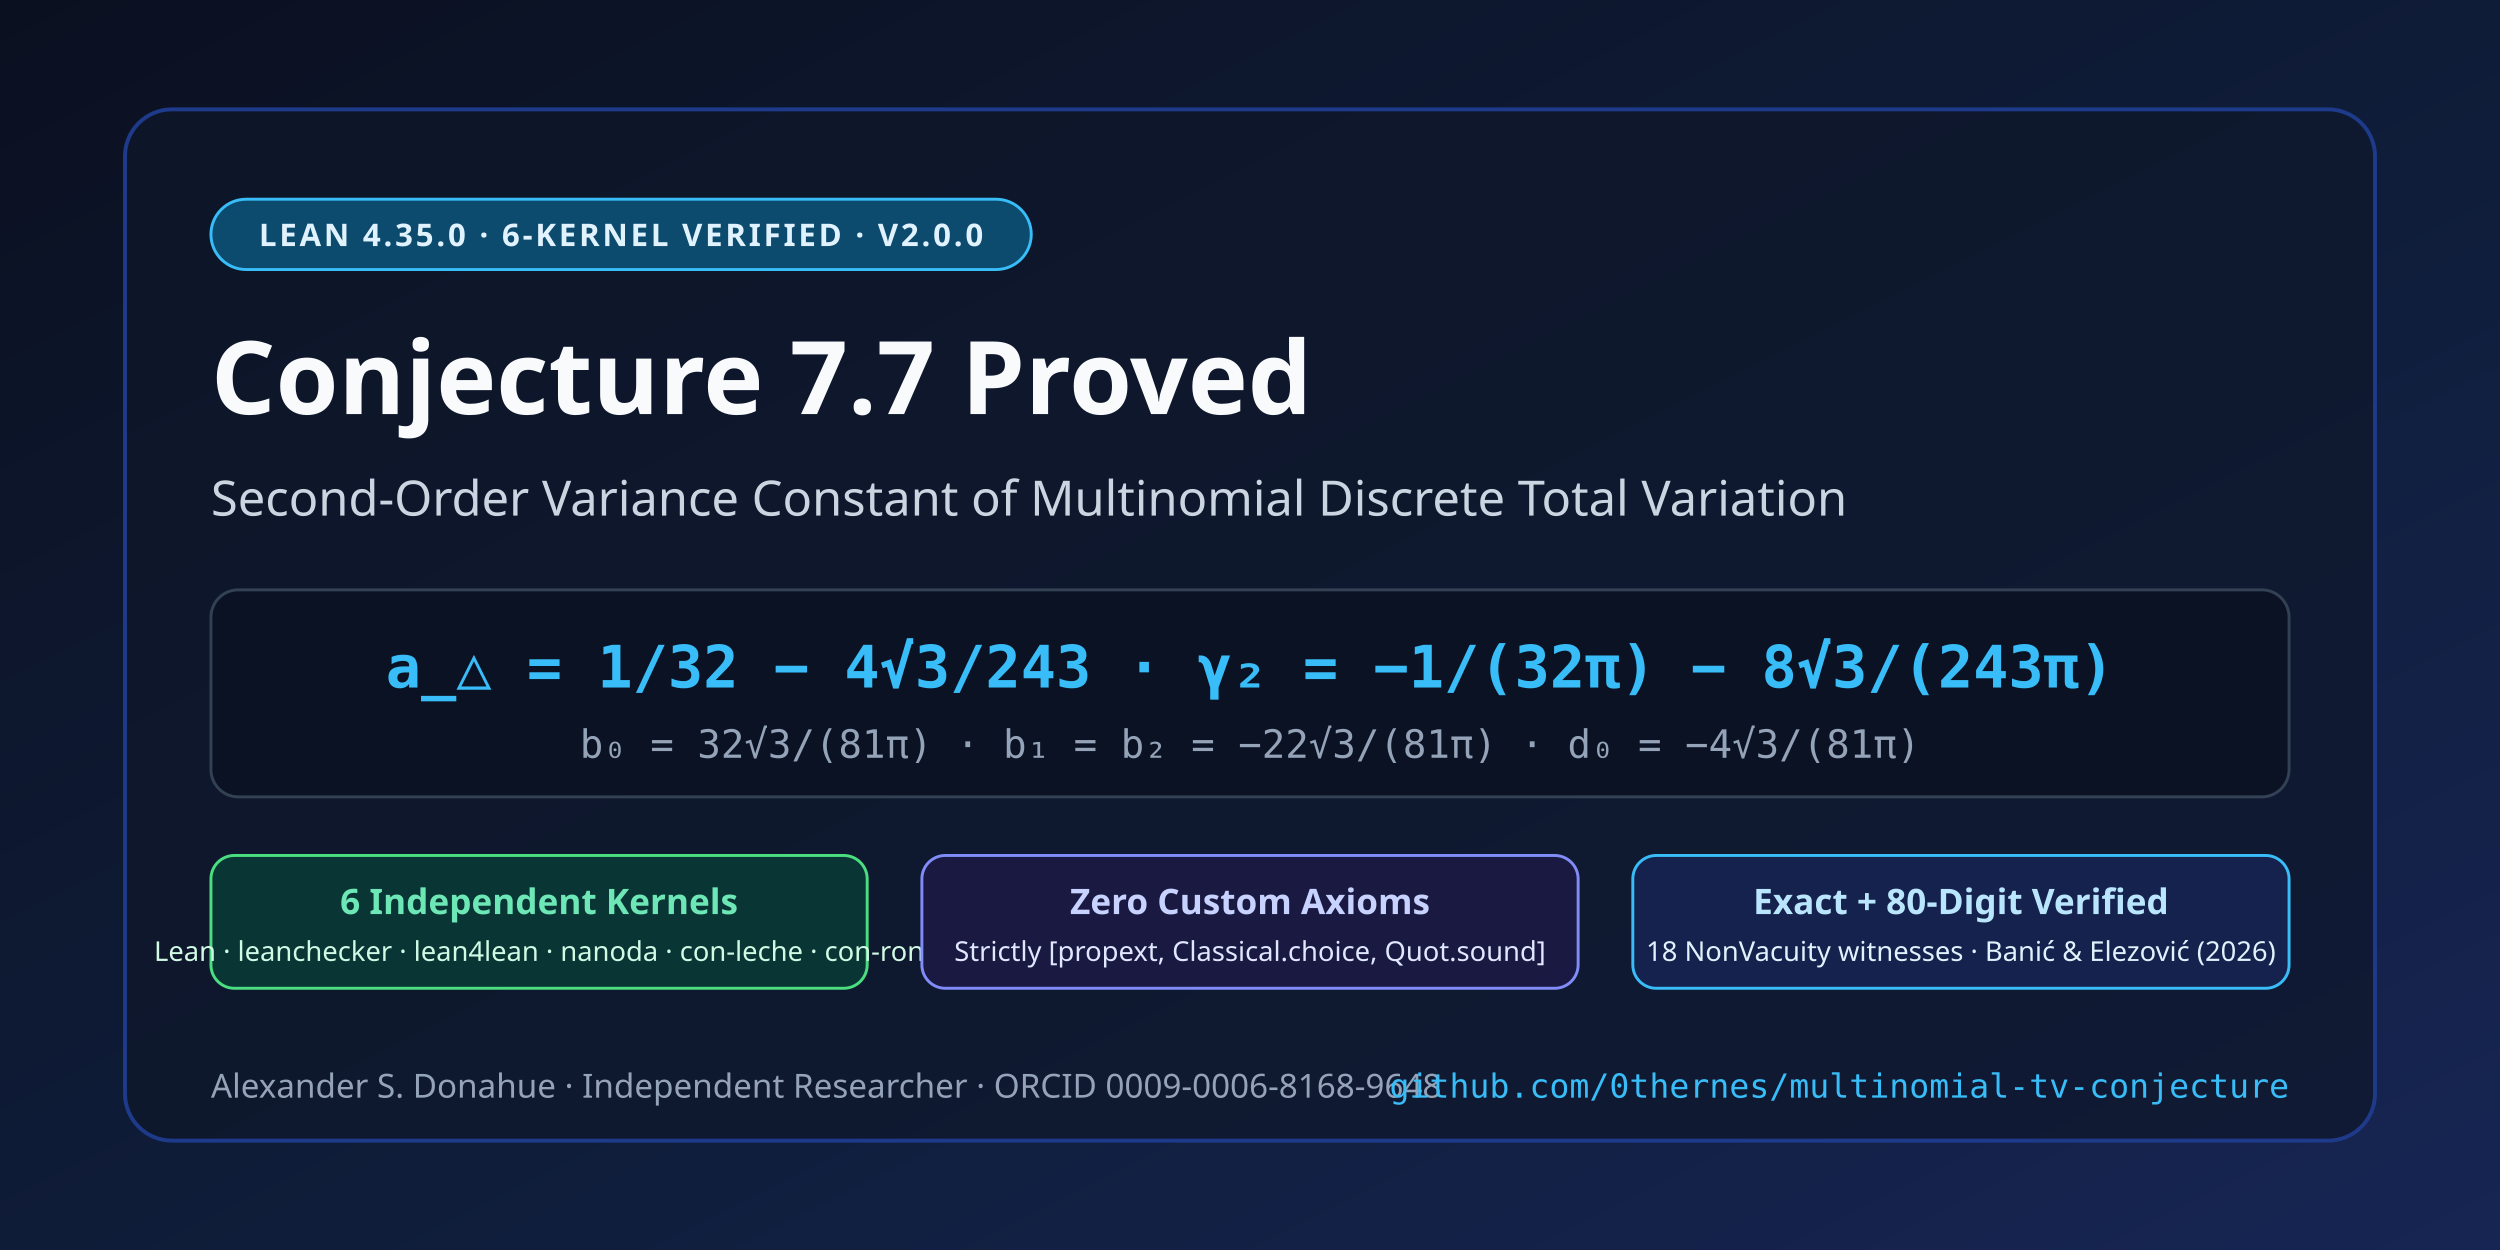
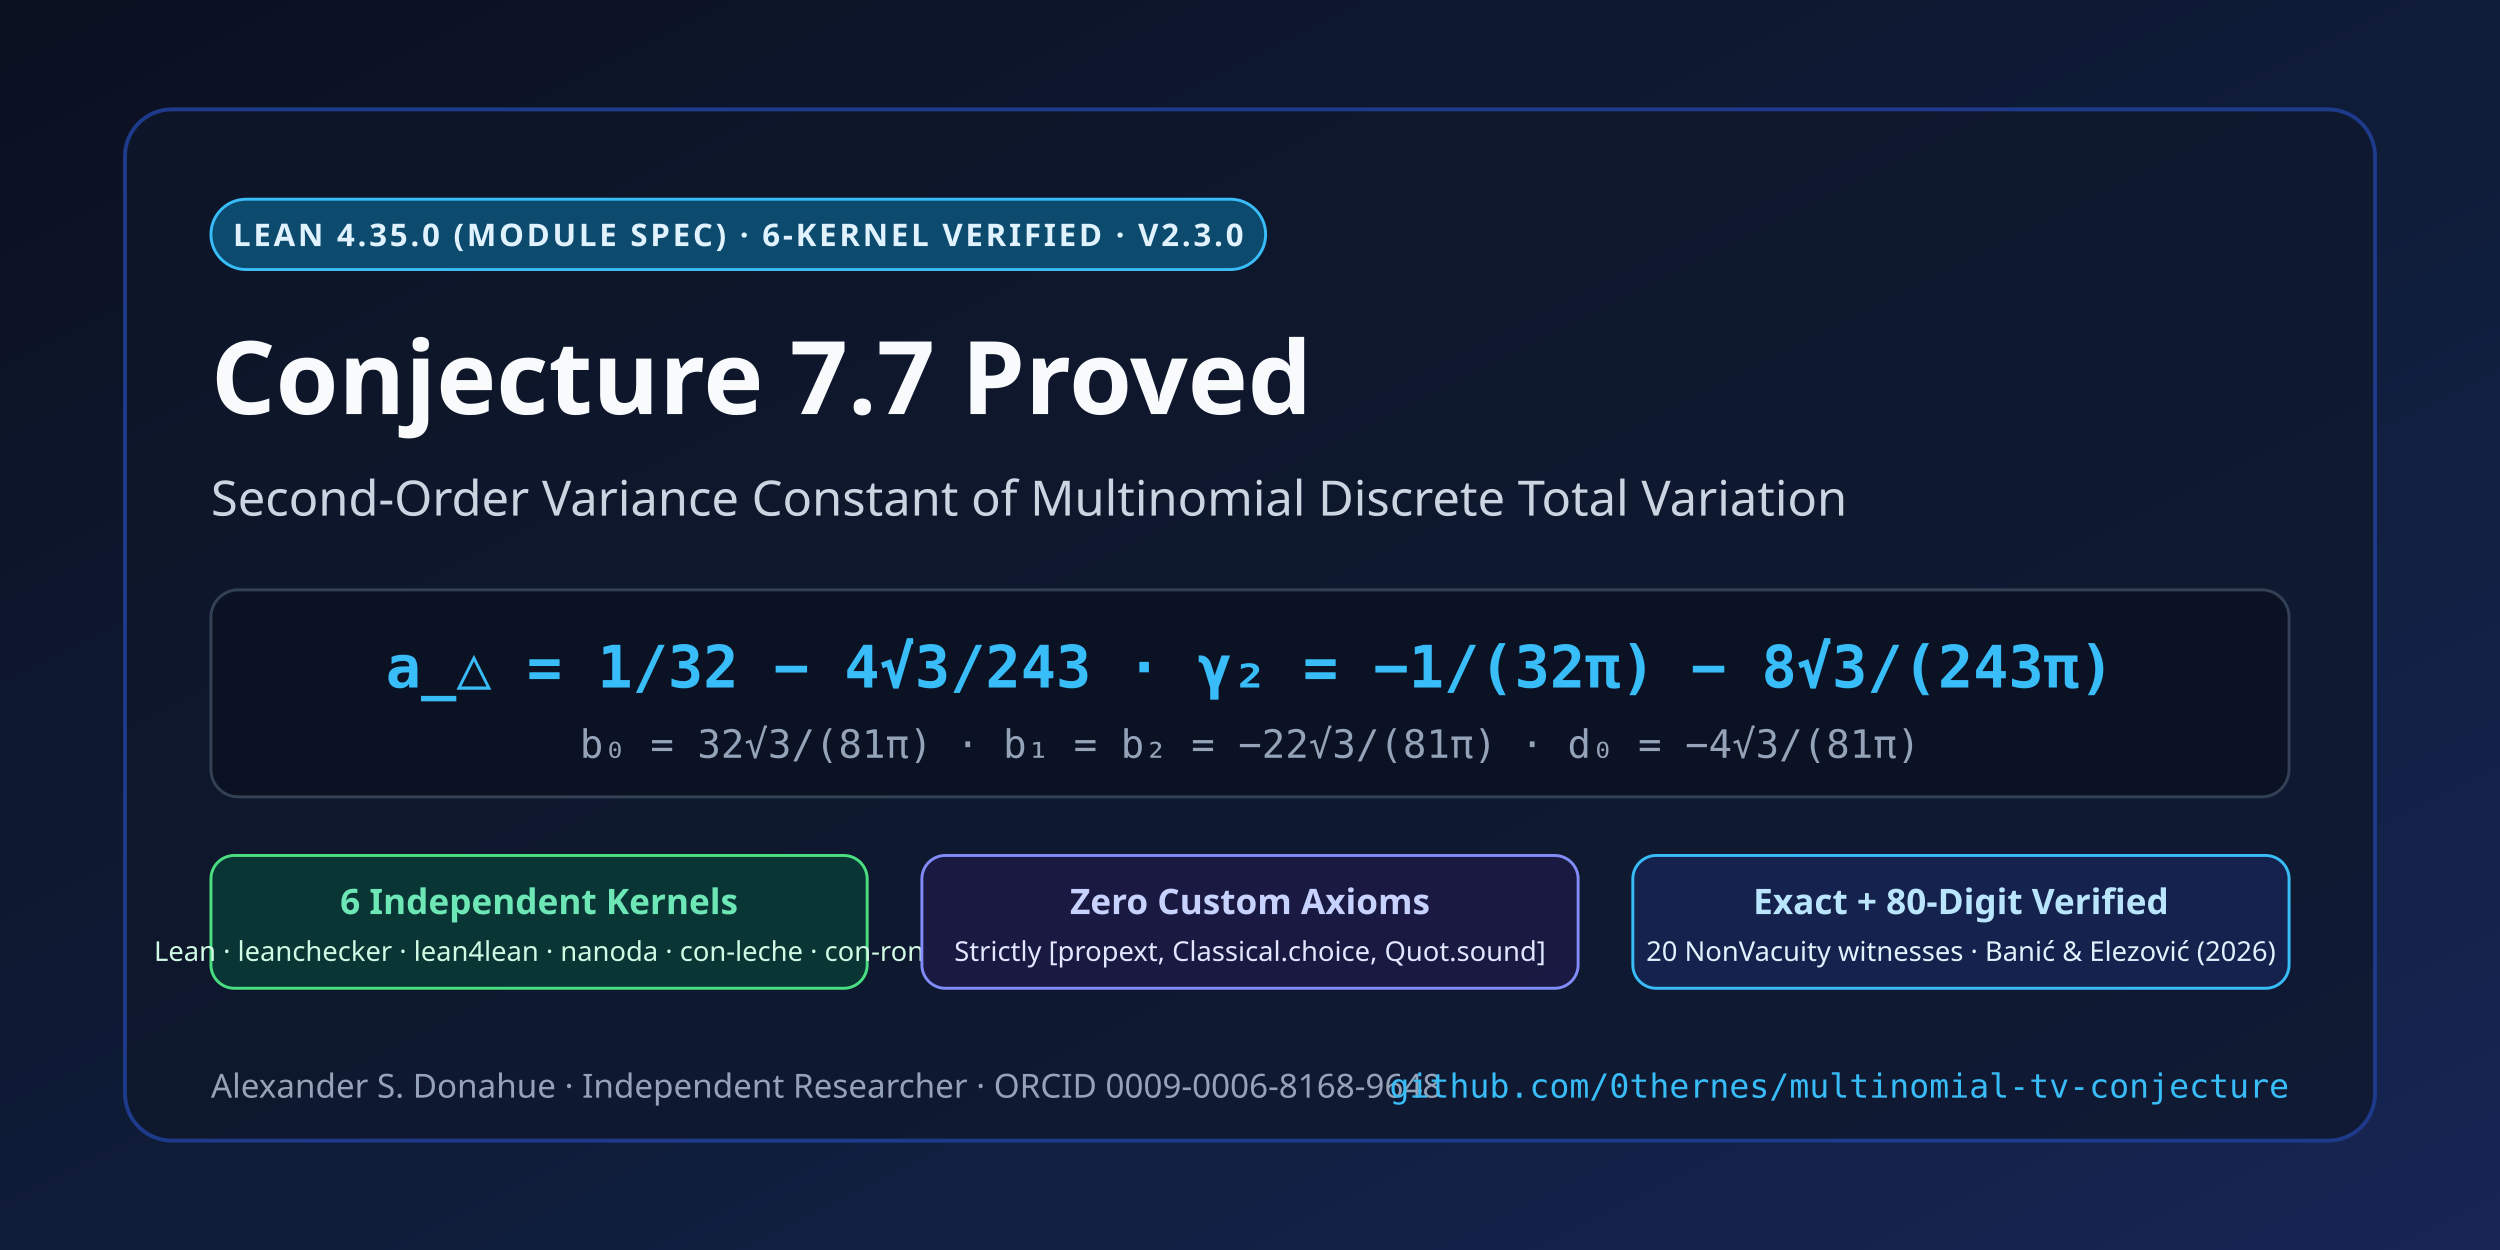
<svg xmlns="http://www.w3.org/2000/svg" width="1280" height="640" viewBox="0 0 1280 640" role="img" aria-label="Multinomial TV Conjecture — Lean 4.35.0 6-Kernel Verified Proof of Conjecture 7.7">
  <defs>
    <linearGradient id="bg" x1="0" y1="0" x2="1" y2="1">
      <stop offset="0%" stop-color="#0b1020" />
      <stop offset="55%" stop-color="#0f1d3a" />
      <stop offset="100%" stop-color="#172554" />
    </linearGradient>
    <linearGradient id="accent" x1="0" y1="0" x2="1" y2="0">
      <stop offset="0%" stop-color="#38bdf8" />
      <stop offset="100%" stop-color="#4ade80" />
    </linearGradient>
  </defs>
  <rect width="1280" height="640" fill="url(#bg)" />
  <rect x="64" y="56" width="1152" height="528" rx="24" fill="#0f172a" fill-opacity="0.72" stroke="#1e3a8a" stroke-width="2" />
-   <rect x="108" y="102" width="420" height="36" rx="18" fill="#0c4a6e" stroke="#38bdf8" stroke-width="1.5" />
-   <text x="318" y="126" fill="#e0f2fe" font-family="Segoe UI, system-ui, sans-serif" font-size="16" font-weight="700" text-anchor="middle" letter-spacing="1.4">LEAN 4.35.0 · 6-KERNEL VERIFIED · V2.0.0</text>
+   <rect x="108" y="102" width="540" height="36" rx="18" fill="#0c4a6e" stroke="#38bdf8" stroke-width="1.5" />
+   <text x="378" y="126" fill="#e0f2fe" font-family="Segoe UI, system-ui, sans-serif" font-size="16" font-weight="700" text-anchor="middle" letter-spacing="1.4">LEAN 4.35.0 (MODULE SPEC) · 6-KERNEL VERIFIED · V2.3.0</text>
  <text x="108" y="212" fill="#f8fafc" font-family="Segoe UI, system-ui, sans-serif" font-size="52" font-weight="800">Conjecture 7.7 Proved</text>
  <text x="108" y="264" fill="#cbd5e1" font-family="Segoe UI, system-ui, sans-serif" font-size="25" font-weight="500">Second-Order Variance Constant of Multinomial Discrete Total Variation</text>
  <rect x="108" y="302" width="1064" height="106" rx="14" fill="#0b1224" stroke="#334155" stroke-width="1.5" />
  <text x="640" y="352" fill="#38bdf8" font-family="Consolas, Menlo, monospace" font-size="30" font-weight="700" text-anchor="middle">a_△ = 1/32 − 4√3/243     ·     γ₂ = −1/(32π) − 8√3/(243π)</text>
  <text x="640" y="388" fill="#94a3b8" font-family="Consolas, Menlo, monospace" font-size="20" text-anchor="middle">b₀ = 32√3/(81π)   ·   b₁ = b₂ = −22√3/(81π)   ·   d₀ = −4√3/(81π)</text>
  <rect x="108" y="438" width="336" height="68" rx="12" fill="#064e3b" fill-opacity="0.55" stroke="#4ade80" stroke-width="1.5" />
  <text x="276" y="468" fill="#6ee7b7" font-family="Segoe UI, system-ui, sans-serif" font-size="18" font-weight="700" text-anchor="middle">6 Independent Kernels</text>
  <text x="276" y="492" fill="#d1fae5" font-family="Segoe UI, system-ui, sans-serif" font-size="14" text-anchor="middle">Lean · leanchecker · lean4lean · nanoda · con-leche · con-ron</text>
  <rect x="472" y="438" width="336" height="68" rx="12" fill="#1e1b4b" fill-opacity="0.7" stroke="#818cf8" stroke-width="1.5" />
  <text x="640" y="468" fill="#c7d2fe" font-family="Segoe UI, system-ui, sans-serif" font-size="18" font-weight="700" text-anchor="middle">Zero Custom Axioms</text>
  <text x="640" y="492" fill="#e0e7ff" font-family="Segoe UI, system-ui, sans-serif" font-size="14" text-anchor="middle">Strictly [propext, Classical.choice, Quot.sound]</text>
  <rect x="836" y="438" width="336" height="68" rx="12" fill="#172554" fill-opacity="0.8" stroke="#38bdf8" stroke-width="1.5" />
  <text x="1004" y="468" fill="#bae6fd" font-family="Segoe UI, system-ui, sans-serif" font-size="18" font-weight="700" text-anchor="middle">Exact + 80-Digit Verified</text>
-   <text x="1004" y="492" fill="#e0f2fe" font-family="Segoe UI, system-ui, sans-serif" font-size="14" text-anchor="middle">18 NonVacuity witnesses · Banić &amp; Elezović (2026)</text>
+   <text x="1004" y="492" fill="#e0f2fe" font-family="Segoe UI, system-ui, sans-serif" font-size="14" text-anchor="middle">20 NonVacuity witnesses · Banić &amp; Elezović (2026)</text>
  <line x1="108" y1="532" x2="1172" y2="532" stroke="url(#accent)" stroke-width="2" stroke-opacity="0.5" />
  <text x="108" y="562" fill="#94a3b8" font-family="Segoe UI, system-ui, sans-serif" font-size="17">Alexander S. Donahue · Independent Researcher · ORCID 0009-0006-8168-9648</text>
  <text x="1172" y="562" fill="#38bdf8" font-family="Consolas, monospace" font-size="17" text-anchor="end">github.com/0thernes/multinomial-tv-conjecture</text>
</svg>
